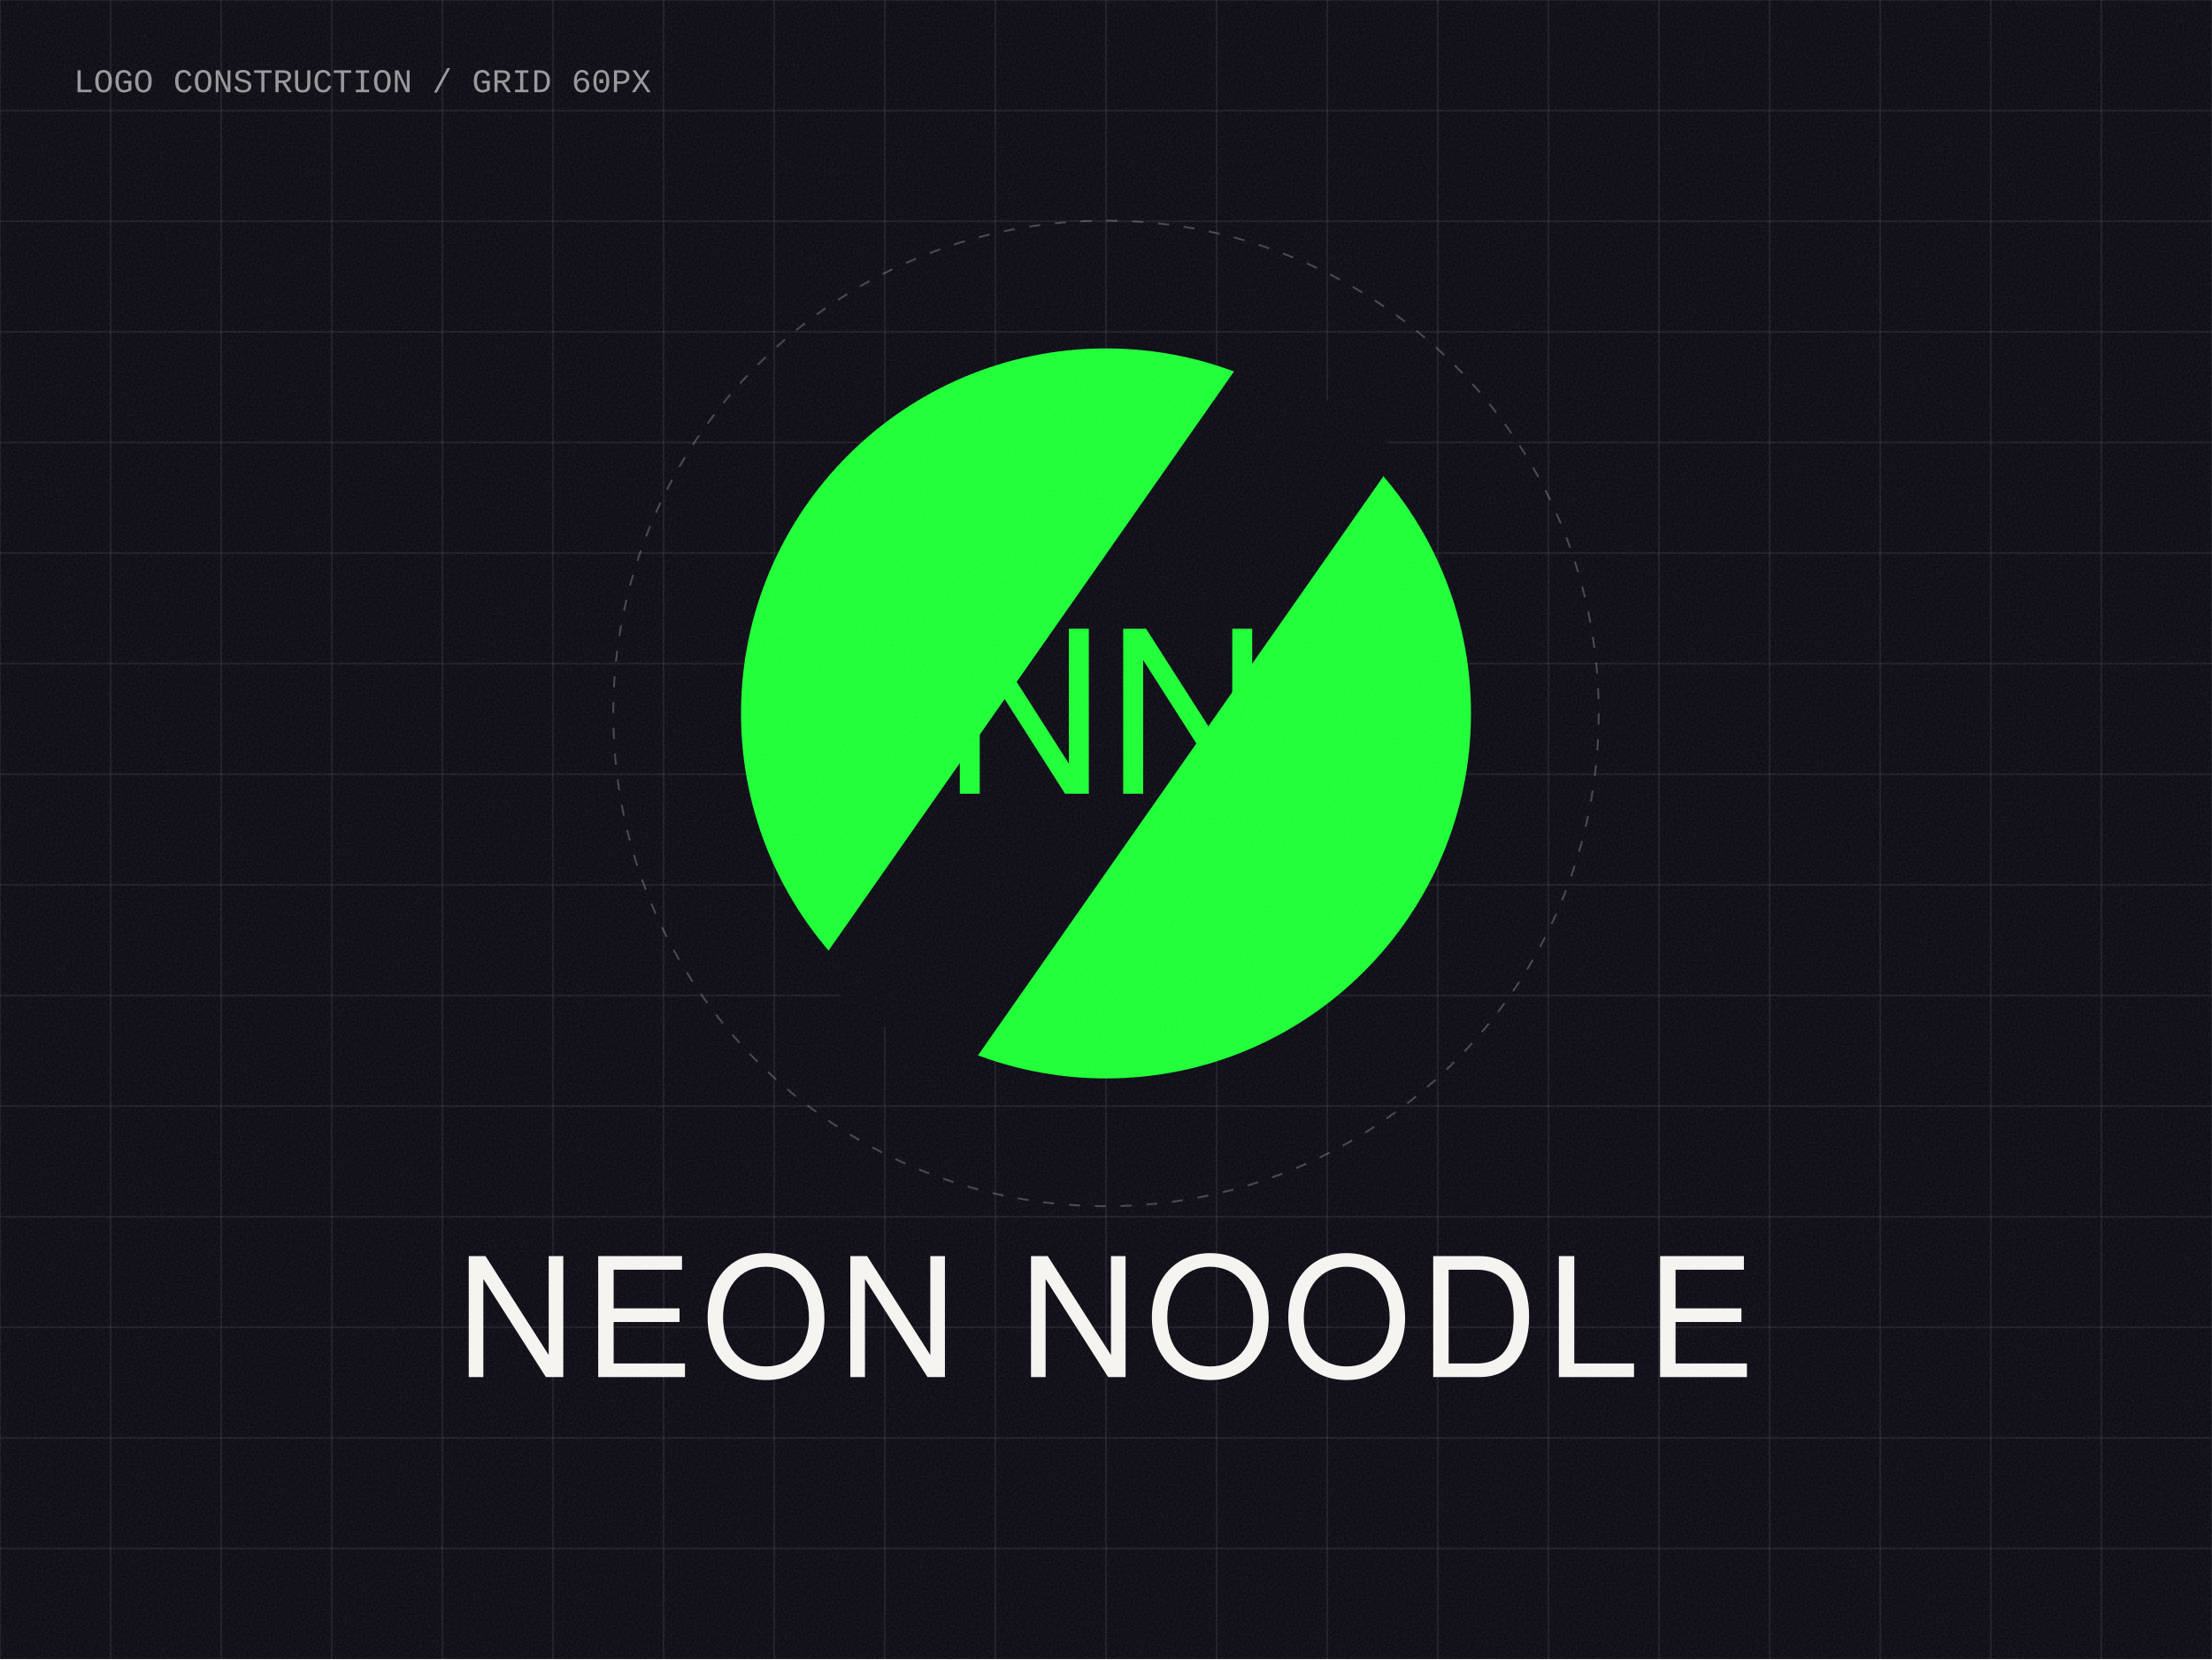
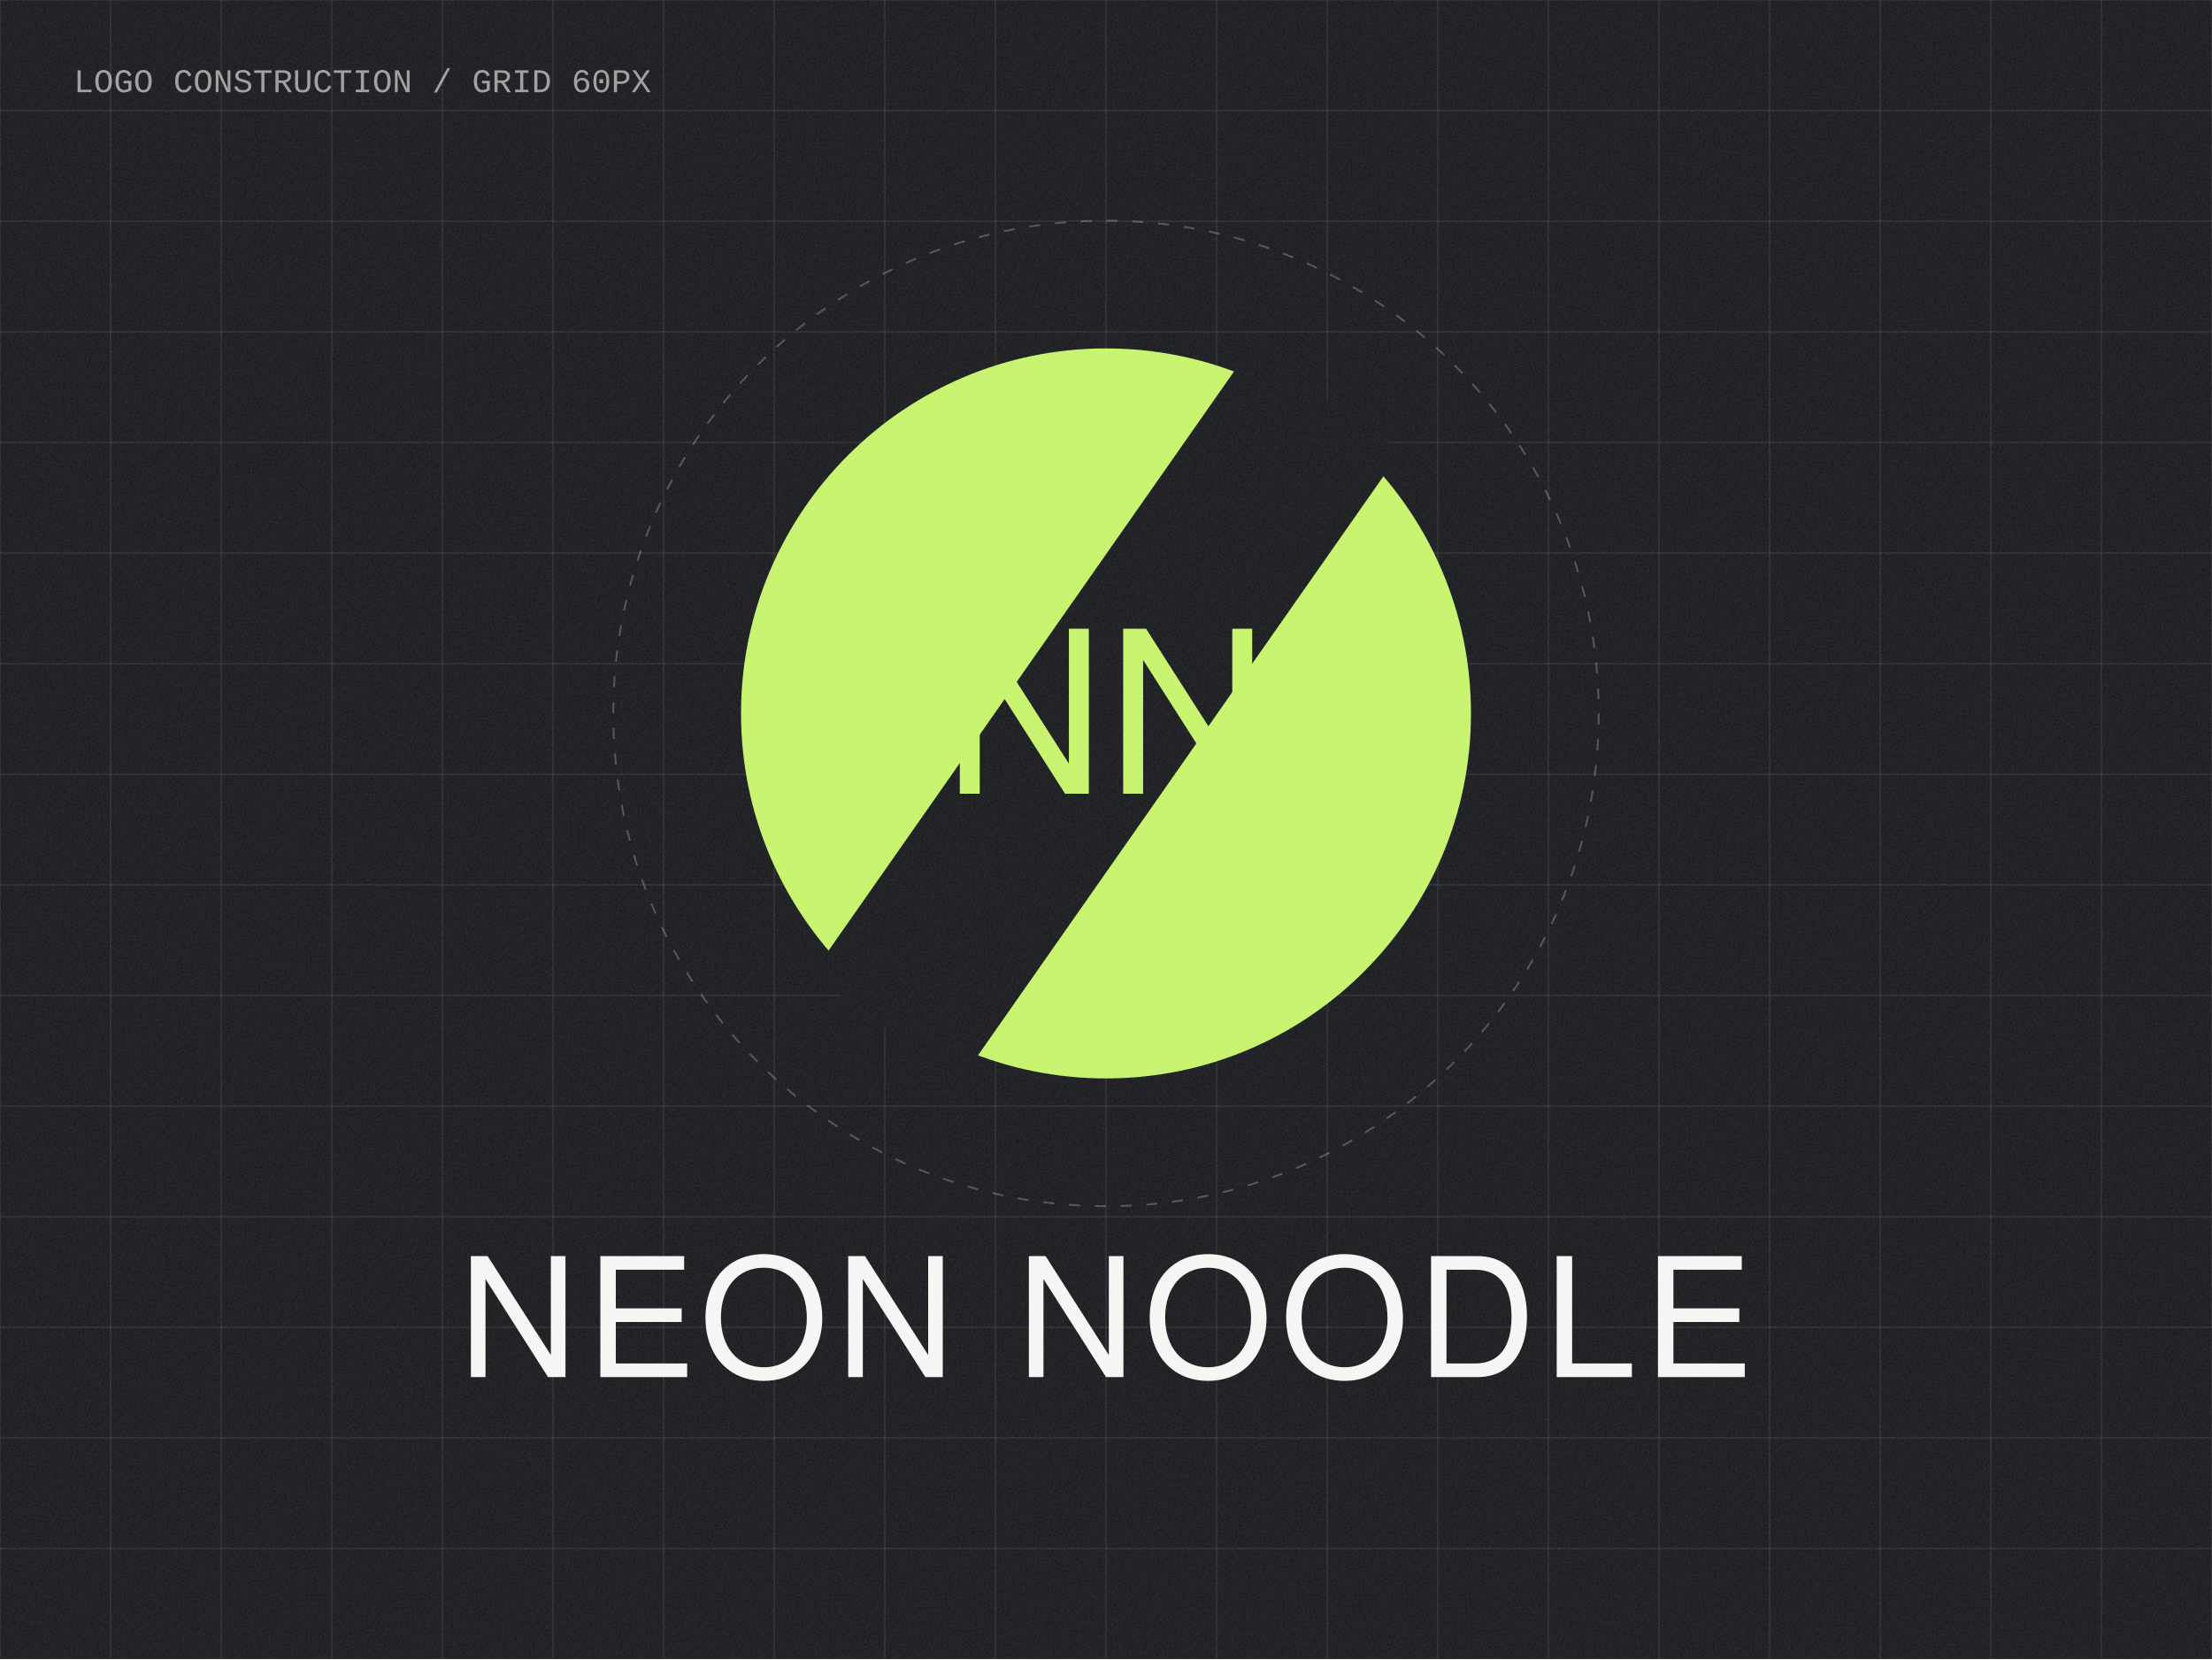
<svg xmlns="http://www.w3.org/2000/svg" width="1200" height="900" viewBox="0 0 1200 900">
  <defs>
    <filter id="grainb">
      <feTurbulence type="fractalNoise" baseFrequency="0.9" numOctaves="2" stitchTiles="stitch" />
      <feColorMatrix values="0 0 0 0 1  0 0 0 0 1  0 0 0 0 1  0 0 0 0.09 0" />
    </filter>
    <pattern id="dotsb" width="14" height="14" patternUnits="userSpaceOnUse">
      <circle cx="7" cy="7" r="2.4" fill="rgba(0,0,0,.35)" />
    </pattern>
  </defs>
-   <rect width="1200" height="900" fill="#080711" />
-   <line x1="0" y1="0" x2="0" y2="900" stroke="#F5F3EF" stroke-opacity=".07" />
-   <line x1="60" y1="0" x2="60" y2="900" stroke="#F5F3EF" stroke-opacity=".07" />
-   <line x1="120" y1="0" x2="120" y2="900" stroke="#F5F3EF" stroke-opacity=".07" />
-   <line x1="180" y1="0" x2="180" y2="900" stroke="#F5F3EF" stroke-opacity=".07" />
-   <line x1="240" y1="0" x2="240" y2="900" stroke="#F5F3EF" stroke-opacity=".07" />
-   <line x1="300" y1="0" x2="300" y2="900" stroke="#F5F3EF" stroke-opacity=".07" />
-   <line x1="360" y1="0" x2="360" y2="900" stroke="#F5F3EF" stroke-opacity=".07" />
-   <line x1="420" y1="0" x2="420" y2="900" stroke="#F5F3EF" stroke-opacity=".07" />
-   <line x1="480" y1="0" x2="480" y2="900" stroke="#F5F3EF" stroke-opacity=".07" />
-   <line x1="540" y1="0" x2="540" y2="900" stroke="#F5F3EF" stroke-opacity=".07" />
-   <line x1="600" y1="0" x2="600" y2="900" stroke="#F5F3EF" stroke-opacity=".07" />
-   <line x1="660" y1="0" x2="660" y2="900" stroke="#F5F3EF" stroke-opacity=".07" />
-   <line x1="720" y1="0" x2="720" y2="900" stroke="#F5F3EF" stroke-opacity=".07" />
-   <line x1="780" y1="0" x2="780" y2="900" stroke="#F5F3EF" stroke-opacity=".07" />
-   <line x1="840" y1="0" x2="840" y2="900" stroke="#F5F3EF" stroke-opacity=".07" />
-   <line x1="900" y1="0" x2="900" y2="900" stroke="#F5F3EF" stroke-opacity=".07" />
-   <line x1="960" y1="0" x2="960" y2="900" stroke="#F5F3EF" stroke-opacity=".07" />
-   <line x1="1020" y1="0" x2="1020" y2="900" stroke="#F5F3EF" stroke-opacity=".07" />
-   <line x1="1080" y1="0" x2="1080" y2="900" stroke="#F5F3EF" stroke-opacity=".07" />
-   <line x1="1140" y1="0" x2="1140" y2="900" stroke="#F5F3EF" stroke-opacity=".07" />
-   <line x1="1200" y1="0" x2="1200" y2="900" stroke="#F5F3EF" stroke-opacity=".07" />
-   <line x1="0" y1="0" x2="1200" y2="0" stroke="#F5F3EF" stroke-opacity=".07" />
-   <line x1="0" y1="60" x2="1200" y2="60" stroke="#F5F3EF" stroke-opacity=".07" />
-   <line x1="0" y1="120" x2="1200" y2="120" stroke="#F5F3EF" stroke-opacity=".07" />
-   <line x1="0" y1="180" x2="1200" y2="180" stroke="#F5F3EF" stroke-opacity=".07" />
-   <line x1="0" y1="240" x2="1200" y2="240" stroke="#F5F3EF" stroke-opacity=".07" />
-   <line x1="0" y1="300" x2="1200" y2="300" stroke="#F5F3EF" stroke-opacity=".07" />
-   <line x1="0" y1="360" x2="1200" y2="360" stroke="#F5F3EF" stroke-opacity=".07" />
-   <line x1="0" y1="420" x2="1200" y2="420" stroke="#F5F3EF" stroke-opacity=".07" />
-   <line x1="0" y1="480" x2="1200" y2="480" stroke="#F5F3EF" stroke-opacity=".07" />
-   <line x1="0" y1="540" x2="1200" y2="540" stroke="#F5F3EF" stroke-opacity=".07" />
-   <line x1="0" y1="600" x2="1200" y2="600" stroke="#F5F3EF" stroke-opacity=".07" />
-   <line x1="0" y1="660" x2="1200" y2="660" stroke="#F5F3EF" stroke-opacity=".07" />
-   <line x1="0" y1="720" x2="1200" y2="720" stroke="#F5F3EF" stroke-opacity=".07" />
-   <line x1="0" y1="780" x2="1200" y2="780" stroke="#F5F3EF" stroke-opacity=".07" />
-   <line x1="0" y1="840" x2="1200" y2="840" stroke="#F5F3EF" stroke-opacity=".07" />
-   <line x1="0" y1="900" x2="1200" y2="900" stroke="#F5F3EF" stroke-opacity=".07" />
-   <circle cx="600" cy="387" r="267.3" fill="none" stroke="#F5F3EF" stroke-opacity=".25" stroke-dasharray="6 8" />
-   <circle cx="600" cy="387" r="198" fill="#19FF32" />
-   <rect x="550.5" y="179.1" width="99" height="415.8" fill="#080711" transform="rotate(35 600 387)" />
-   <text x="600" y="430.56" text-anchor="middle" font-family="Impact, 'Arial Black', 'Helvetica Neue', sans-serif" font-size="122.76" fill="#19FF32">NN</text>
-   <text x="600" y="747" text-anchor="middle" font-family="Impact, 'Arial Black', 'Helvetica Neue', sans-serif" font-size="90" fill="#F5F3EF" letter-spacing="4">NEON NOODLE</text>
-   <text x="40" y="50" font-family="Consolas, 'Courier New', monospace" font-size="18" fill="#F5F3EF" opacity=".6">LOGO CONSTRUCTION / GRID 60PX</text>
+   <rect width="1200" height="900" fill="#17191C" />
+   <line x1="0" y1="0" x2="0" y2="900" stroke="#F5F6F3" stroke-opacity=".07" />
+   <line x1="60" y1="0" x2="60" y2="900" stroke="#F5F6F3" stroke-opacity=".07" />
+   <line x1="120" y1="0" x2="120" y2="900" stroke="#F5F6F3" stroke-opacity=".07" />
+   <line x1="180" y1="0" x2="180" y2="900" stroke="#F5F6F3" stroke-opacity=".07" />
+   <line x1="240" y1="0" x2="240" y2="900" stroke="#F5F6F3" stroke-opacity=".07" />
+   <line x1="300" y1="0" x2="300" y2="900" stroke="#F5F6F3" stroke-opacity=".07" />
+   <line x1="360" y1="0" x2="360" y2="900" stroke="#F5F6F3" stroke-opacity=".07" />
+   <line x1="420" y1="0" x2="420" y2="900" stroke="#F5F6F3" stroke-opacity=".07" />
+   <line x1="480" y1="0" x2="480" y2="900" stroke="#F5F6F3" stroke-opacity=".07" />
+   <line x1="540" y1="0" x2="540" y2="900" stroke="#F5F6F3" stroke-opacity=".07" />
+   <line x1="600" y1="0" x2="600" y2="900" stroke="#F5F6F3" stroke-opacity=".07" />
+   <line x1="660" y1="0" x2="660" y2="900" stroke="#F5F6F3" stroke-opacity=".07" />
+   <line x1="720" y1="0" x2="720" y2="900" stroke="#F5F6F3" stroke-opacity=".07" />
+   <line x1="780" y1="0" x2="780" y2="900" stroke="#F5F6F3" stroke-opacity=".07" />
+   <line x1="840" y1="0" x2="840" y2="900" stroke="#F5F6F3" stroke-opacity=".07" />
+   <line x1="900" y1="0" x2="900" y2="900" stroke="#F5F6F3" stroke-opacity=".07" />
+   <line x1="960" y1="0" x2="960" y2="900" stroke="#F5F6F3" stroke-opacity=".07" />
+   <line x1="1020" y1="0" x2="1020" y2="900" stroke="#F5F6F3" stroke-opacity=".07" />
+   <line x1="1080" y1="0" x2="1080" y2="900" stroke="#F5F6F3" stroke-opacity=".07" />
+   <line x1="1140" y1="0" x2="1140" y2="900" stroke="#F5F6F3" stroke-opacity=".07" />
+   <line x1="1200" y1="0" x2="1200" y2="900" stroke="#F5F6F3" stroke-opacity=".07" />
+   <line x1="0" y1="0" x2="1200" y2="0" stroke="#F5F6F3" stroke-opacity=".07" />
+   <line x1="0" y1="60" x2="1200" y2="60" stroke="#F5F6F3" stroke-opacity=".07" />
+   <line x1="0" y1="120" x2="1200" y2="120" stroke="#F5F6F3" stroke-opacity=".07" />
+   <line x1="0" y1="180" x2="1200" y2="180" stroke="#F5F6F3" stroke-opacity=".07" />
+   <line x1="0" y1="240" x2="1200" y2="240" stroke="#F5F6F3" stroke-opacity=".07" />
+   <line x1="0" y1="300" x2="1200" y2="300" stroke="#F5F6F3" stroke-opacity=".07" />
+   <line x1="0" y1="360" x2="1200" y2="360" stroke="#F5F6F3" stroke-opacity=".07" />
+   <line x1="0" y1="420" x2="1200" y2="420" stroke="#F5F6F3" stroke-opacity=".07" />
+   <line x1="0" y1="480" x2="1200" y2="480" stroke="#F5F6F3" stroke-opacity=".07" />
+   <line x1="0" y1="540" x2="1200" y2="540" stroke="#F5F6F3" stroke-opacity=".07" />
+   <line x1="0" y1="600" x2="1200" y2="600" stroke="#F5F6F3" stroke-opacity=".07" />
+   <line x1="0" y1="660" x2="1200" y2="660" stroke="#F5F6F3" stroke-opacity=".07" />
+   <line x1="0" y1="720" x2="1200" y2="720" stroke="#F5F6F3" stroke-opacity=".07" />
+   <line x1="0" y1="780" x2="1200" y2="780" stroke="#F5F6F3" stroke-opacity=".07" />
+   <line x1="0" y1="840" x2="1200" y2="840" stroke="#F5F6F3" stroke-opacity=".07" />
+   <line x1="0" y1="900" x2="1200" y2="900" stroke="#F5F6F3" stroke-opacity=".07" />
+   <circle cx="600" cy="387" r="267.3" fill="none" stroke="#F5F6F3" stroke-opacity=".25" stroke-dasharray="6 8" />
+   <circle cx="600" cy="387" r="198" fill="#C5F36A" />
+   <rect x="550.5" y="179.1" width="99" height="415.8" fill="#17191C" transform="rotate(35 600 387)" />
+   <text x="600" y="430.56" text-anchor="middle" font-family="'Helvetica Neue', Helvetica, Arial, sans-serif" font-size="122.76" fill="#C5F36A">NN</text>
+   <text x="600" y="747" text-anchor="middle" font-family="'Helvetica Neue', Helvetica, Arial, sans-serif" font-size="90" fill="#F5F6F3" letter-spacing="4">NEON NOODLE</text>
+   <text x="40" y="50" font-family="Consolas, 'Courier New', monospace" font-size="18" fill="#F5F6F3" opacity=".6">LOGO CONSTRUCTION / GRID 60PX</text>
  <rect width="1200" height="900" filter="url(#grainb)" />
</svg>
